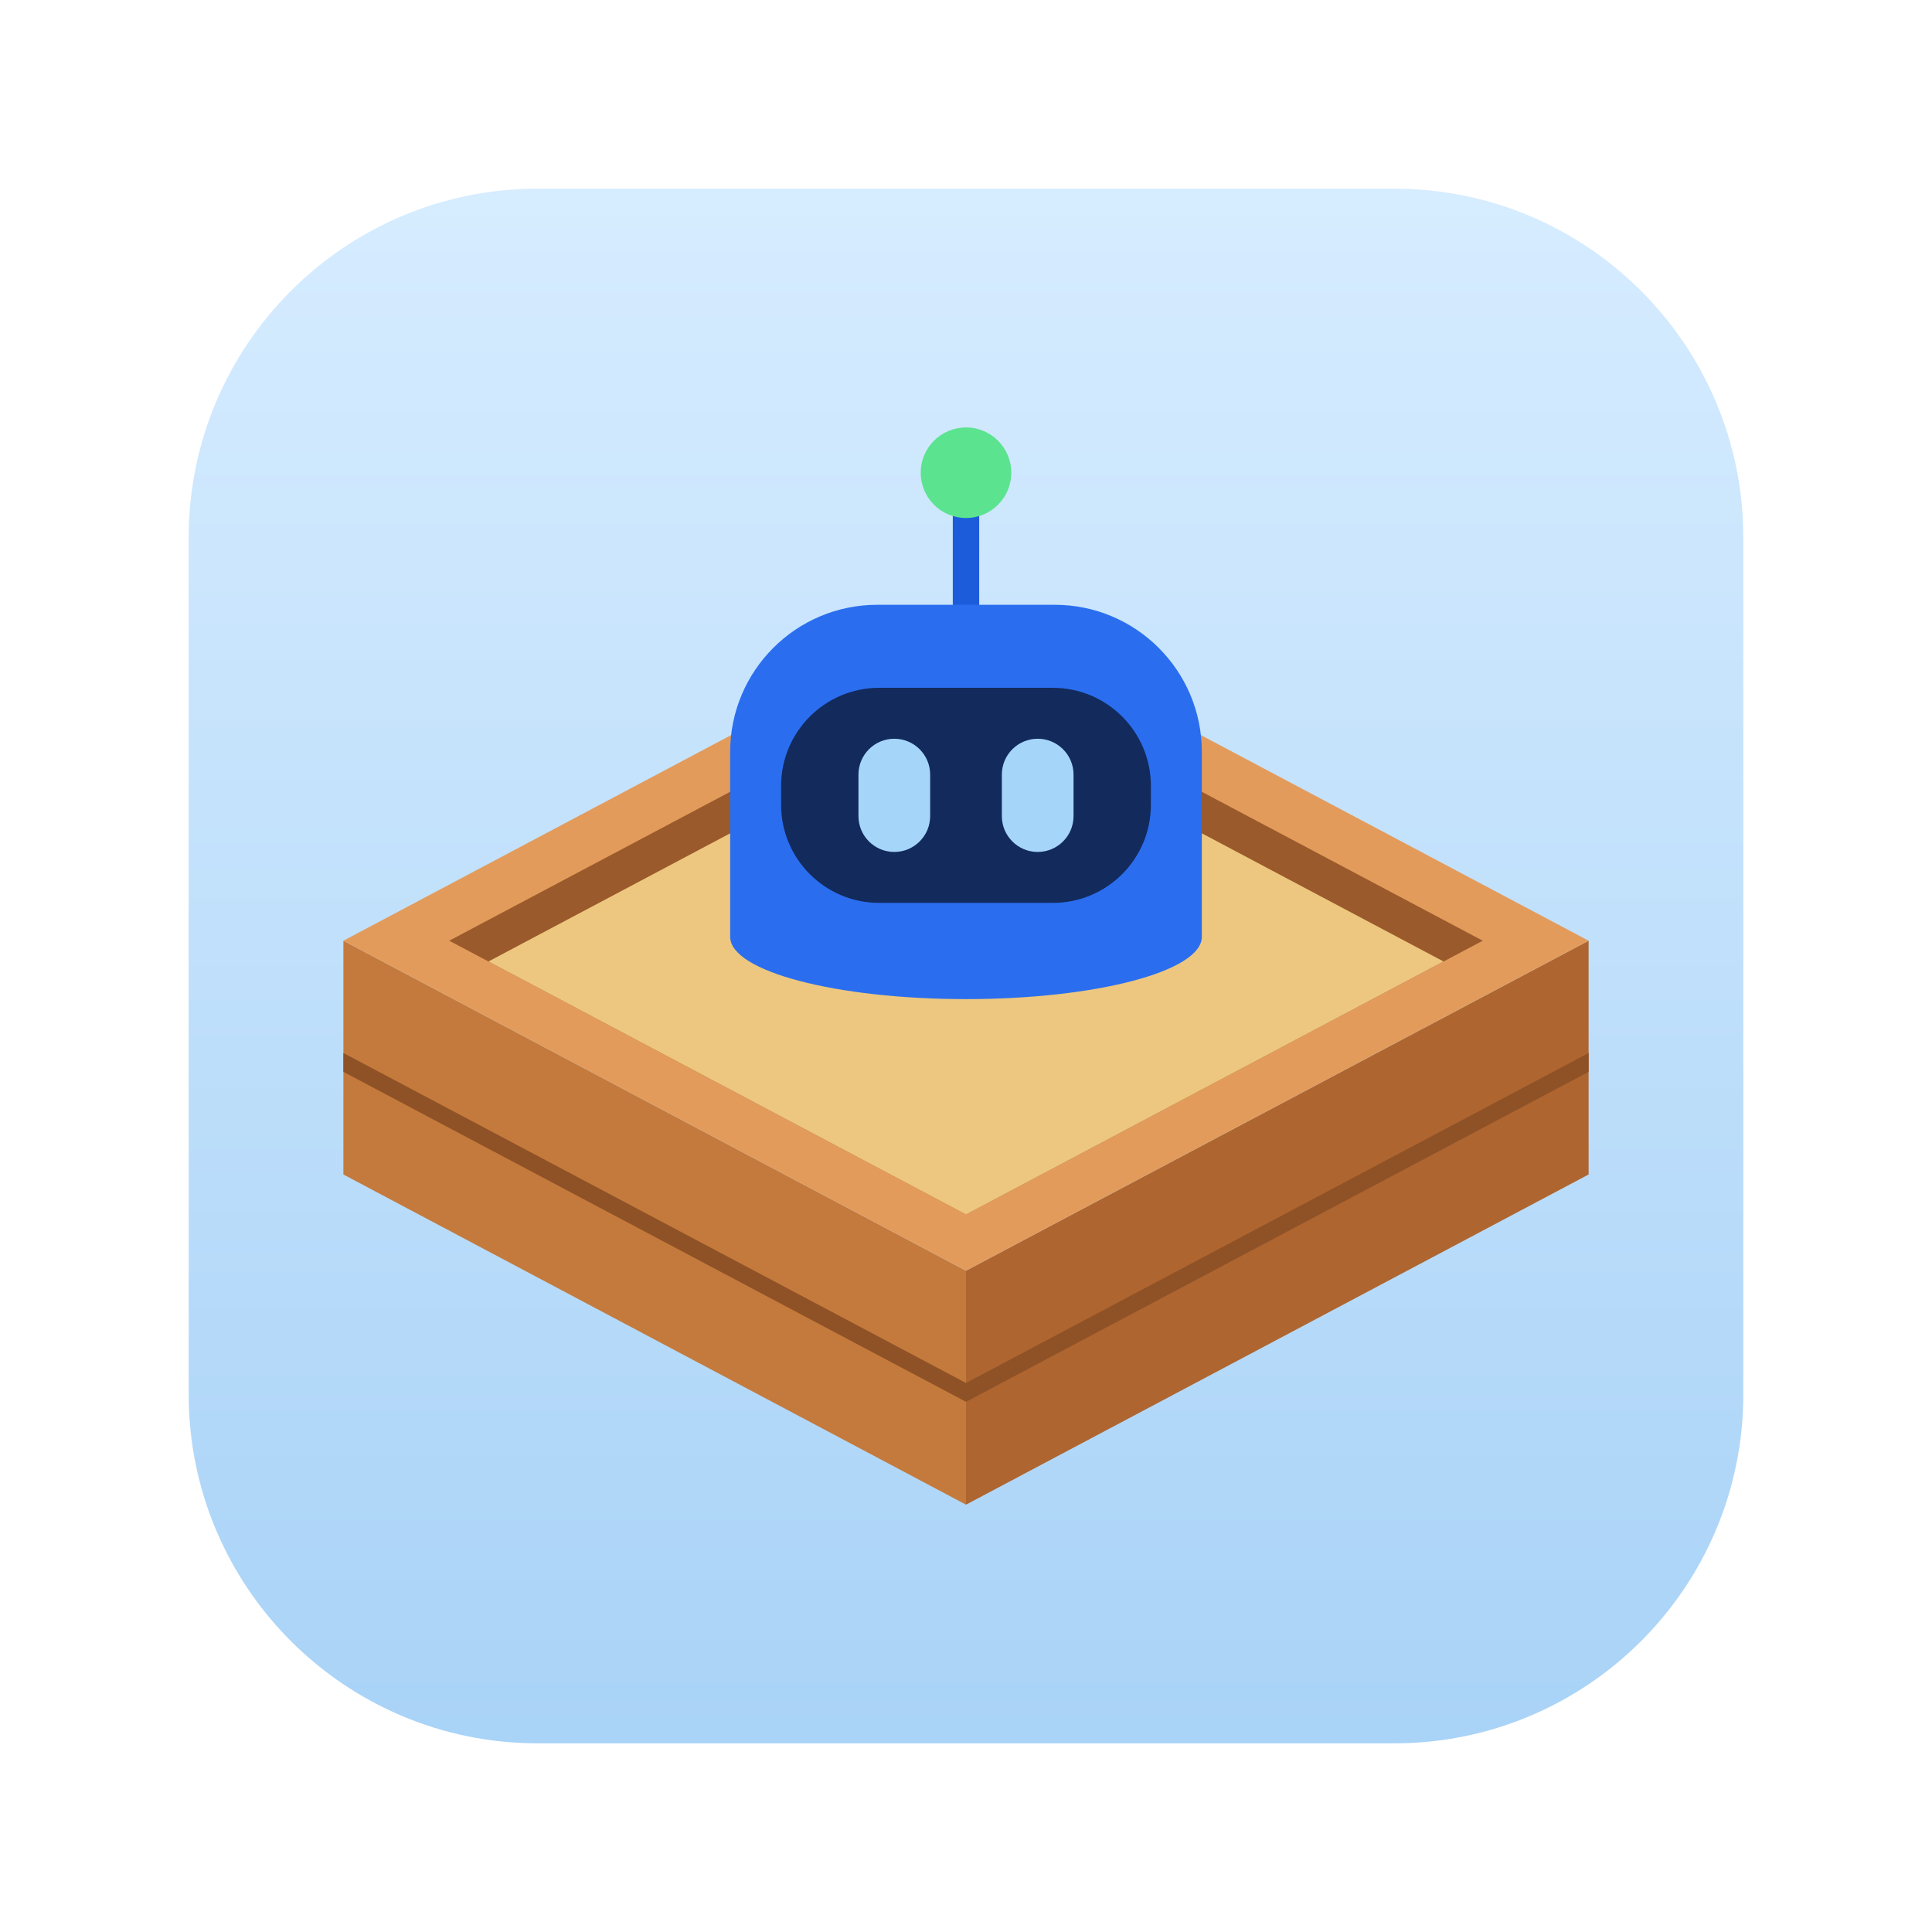
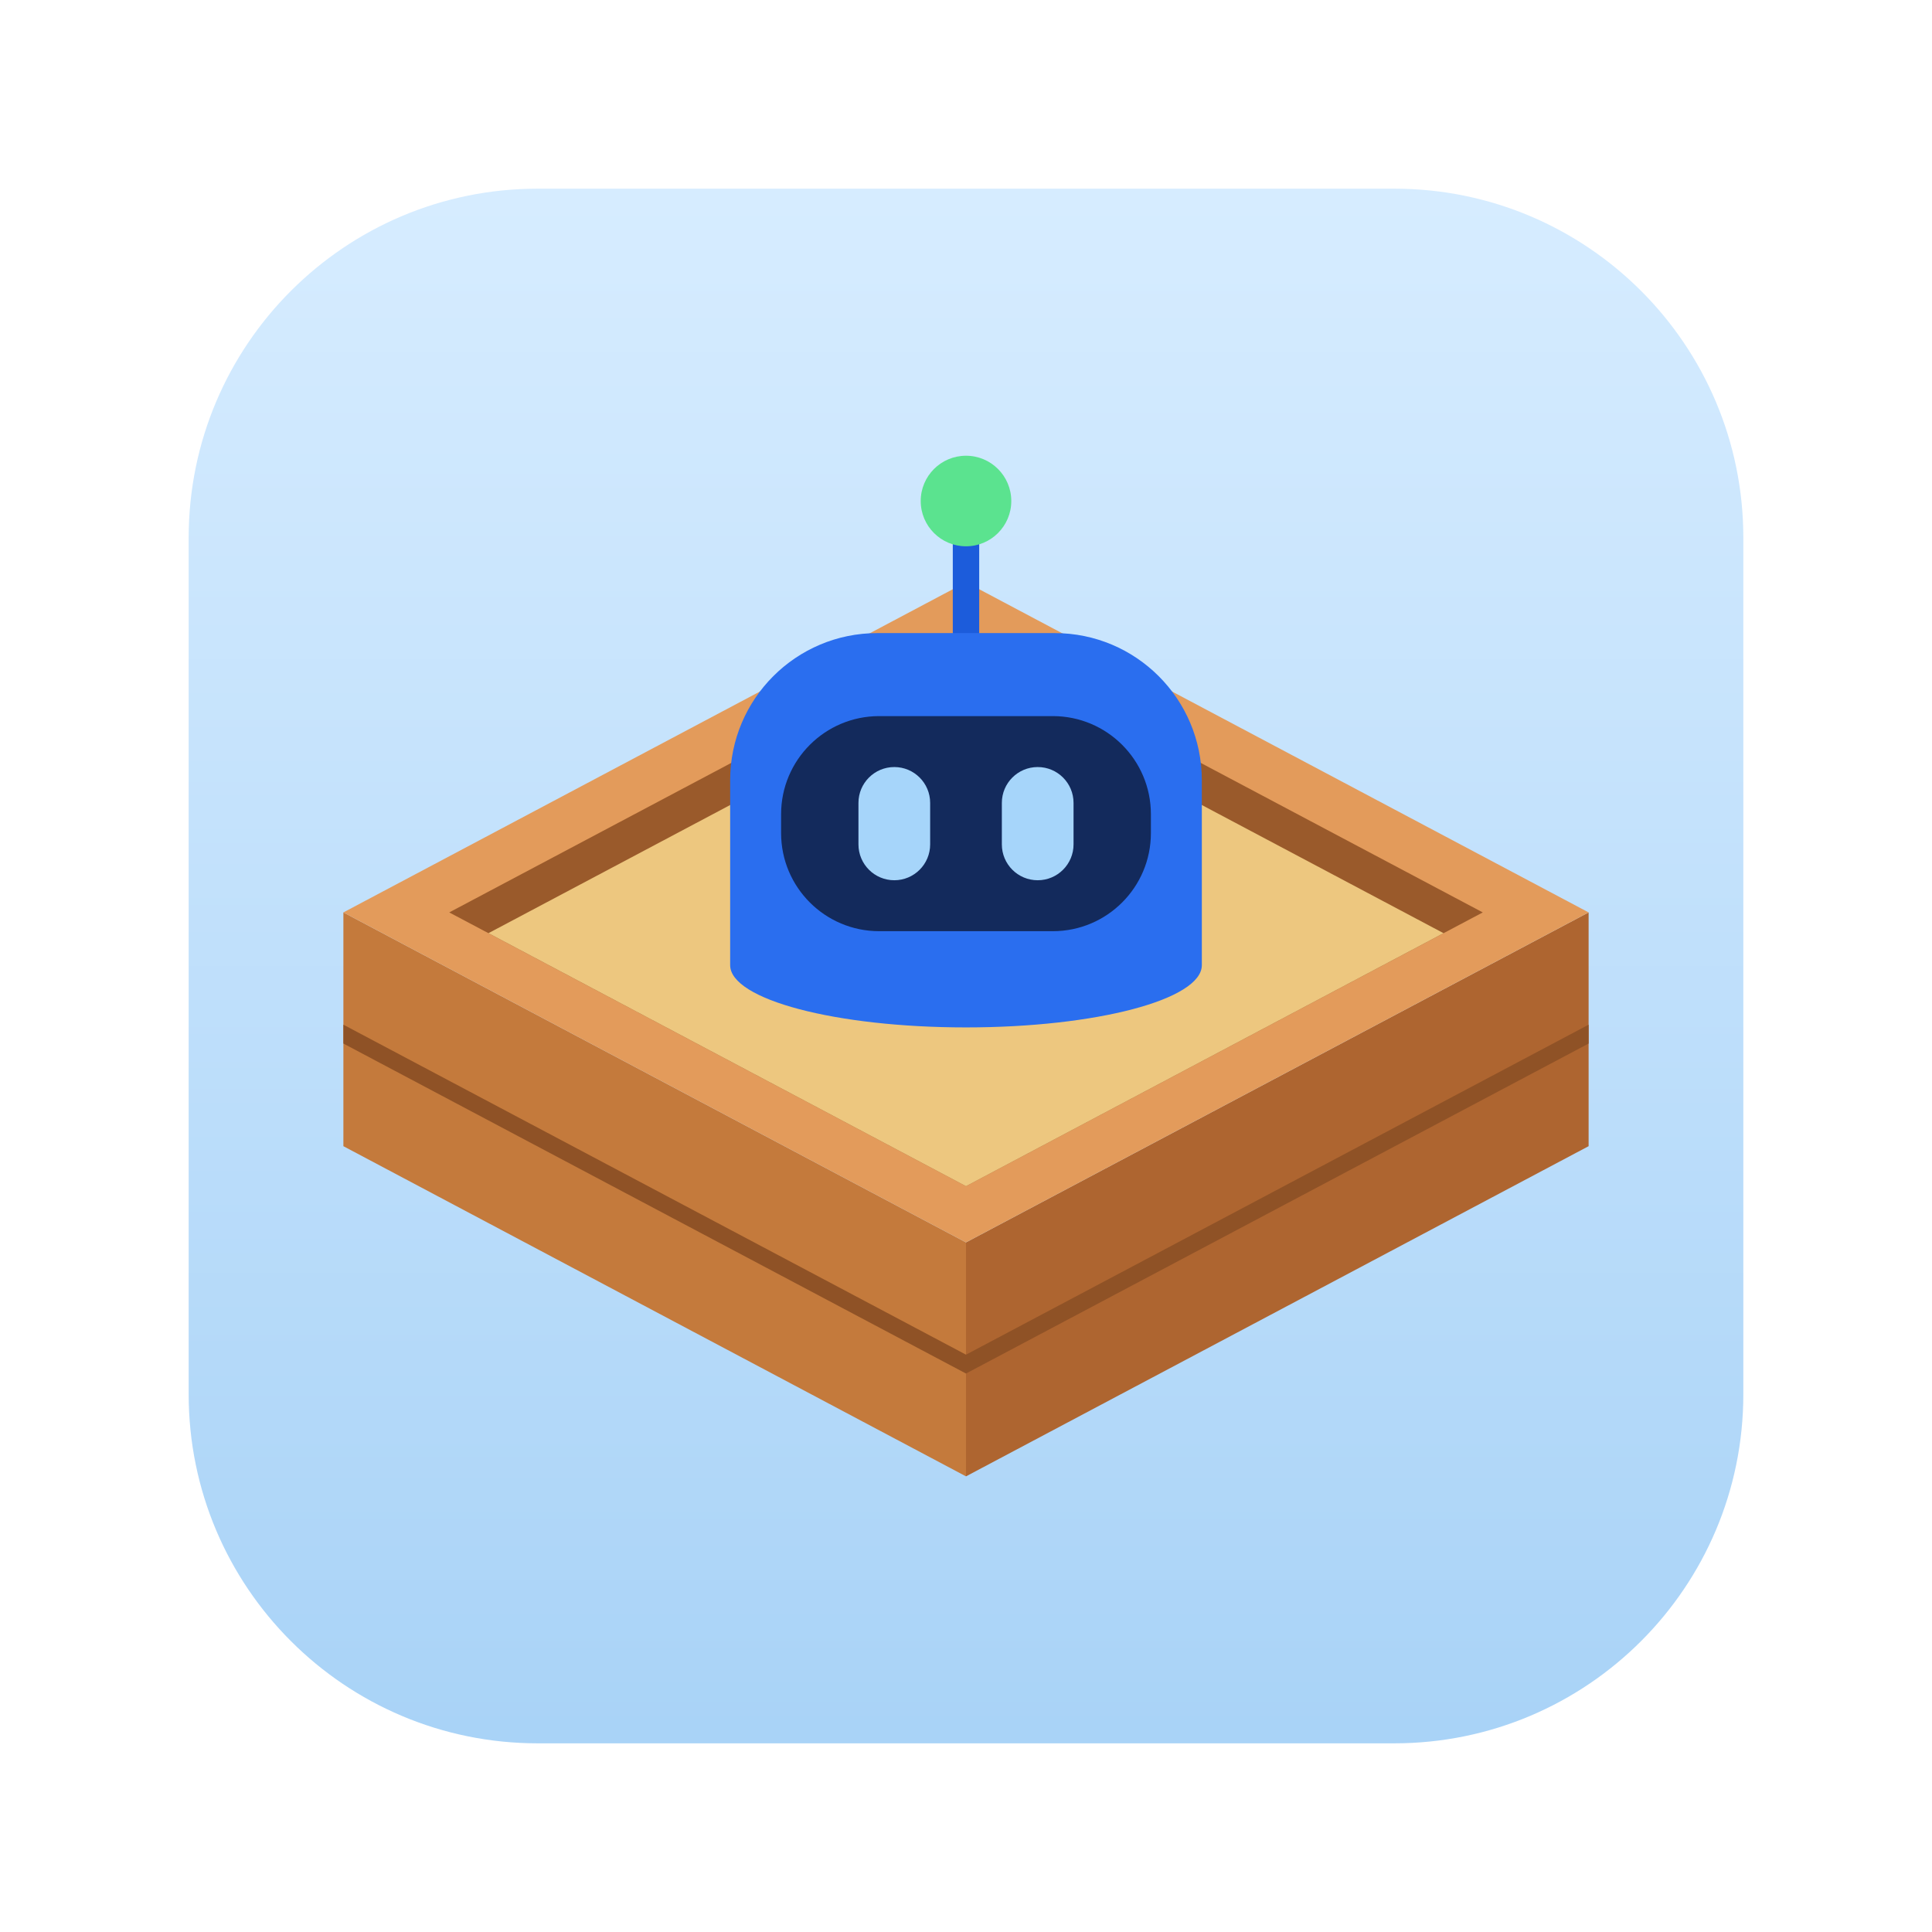
<svg xmlns="http://www.w3.org/2000/svg" viewBox="0 0 1024 1024">
  <defs>
    <linearGradient id="fill" x1="0" y1="0" x2="0" y2="1">
      <stop offset="0" stop-color="#D6ECFF" />
      <stop offset="1" stop-color="#A9D3F7" />
    </linearGradient>
    <clipPath id="shape">
      <rect x="100" y="100" width="824" height="824" rx="185" />
    </clipPath>
  </defs>
  <rect x="100" y="100" width="824" height="824" rx="185" fill="url(#fill)" />
  <g clip-path="url(#shape)">
    <g id="frame" transform="translate(0.0 0.0)">
-       <polygon points="182.0,498.6 512.0,673.5 512.0,797.5 182.0,622.5" fill="#C47A3C" />
-       <polygon points="512.0,673.5 842.0,498.6 842.0,622.5 512.0,797.5" fill="#AE6530" />
-       <polygon points="182.0,558.1 512.0,733.0 512.0,743.0 182.0,568.1" fill="#8F5226" />
-       <polygon points="512.0,733.0 842.0,558.1 842.0,568.1 512.0,743.0" fill="#8F5226" />
-       <polygon points="512.0,323.6 842.0,498.6 512.0,673.5 182.0,498.6" fill="#E39B5B" />
-       <polygon points="512.0,353.4 785.9,498.6 512.0,643.7 238.1,498.6" fill="#9A5A2B" />
+       <polygon points="182.0,483.6 512.0,658.5 512.0,782.5 182.0,607.5" fill="#C47A3C" />
+       <polygon points="512.0,658.5 842.0,483.6 842.0,607.5 512.0,782.5" fill="#AE6530" />
+       <polygon points="182.0,543.1 512.0,718.0 512.0,728.0 182.0,553.1" fill="#8F5226" />
+       <polygon points="512.0,718.0 842.0,543.1 842.0,553.1 512.0,728.0" fill="#8F5226" />
+       <polygon points="512.0,308.6 842.0,483.6 512.0,658.5 182.0,483.6" fill="#E39B5B" />
+       <polygon points="512.0,338.4 785.9,483.6 512.0,628.7 238.1,483.6" fill="#9A5A2B" />
    </g>
    <g id="sand" transform="translate(0.0 0.0)">
-       <polygon points="512.0,375.4 765.1,509.6 512.0,643.7 258.9,509.6" fill="#EDC77F" />
+       <polygon points="512.0,360.4 765.1,494.6 512.0,628.7 258.9,494.6" fill="#EDC77F" />
    </g>
    <g id="agent" transform="translate(0.0 0.0)">
-       <rect x="505" y="250.55" width="14" height="80" rx="7" fill="#1C5CDB" />
-       <circle cx="512" cy="250.55" r="24" fill="#5BE38F" />
-       <path d="M387,496.55 V398.55 A78,78 0 0 1 465,320.55 H559 A78,78 0 0 1 637,398.55 V496.55 A125,33 0 0 1 387,496.55 Z" fill="#2A6EEF" />
-       <rect x="414" y="364.55" width="196" height="114" rx="52" fill="#132A5C" />
-       <rect x="455" y="391.55" width="38" height="60" rx="19" fill="#A6D5FA" />
-       <rect x="531" y="391.55" width="38" height="60" rx="19" fill="#A6D5FA" />
+       <rect x="505" y="265.55" width="14" height="80" rx="7" fill="#1C5CDB" />
+       <circle cx="512" cy="265.55" r="24" fill="#5BE38F" />
+       <path d="M387,511.55 V413.55 A78,78 0 0 1 465,335.55 H559 A78,78 0 0 1 637,413.55 V511.55 A125,33 0 0 1 387,511.55 Z" fill="#2A6EEF" />
+       <rect x="414" y="379.55" width="196" height="114" rx="52" fill="#132A5C" />
+       <rect x="455" y="406.55" width="38" height="60" rx="19" fill="#A6D5FA" />
+       <rect x="531" y="406.55" width="38" height="60" rx="19" fill="#A6D5FA" />
    </g>
  </g>
</svg>
